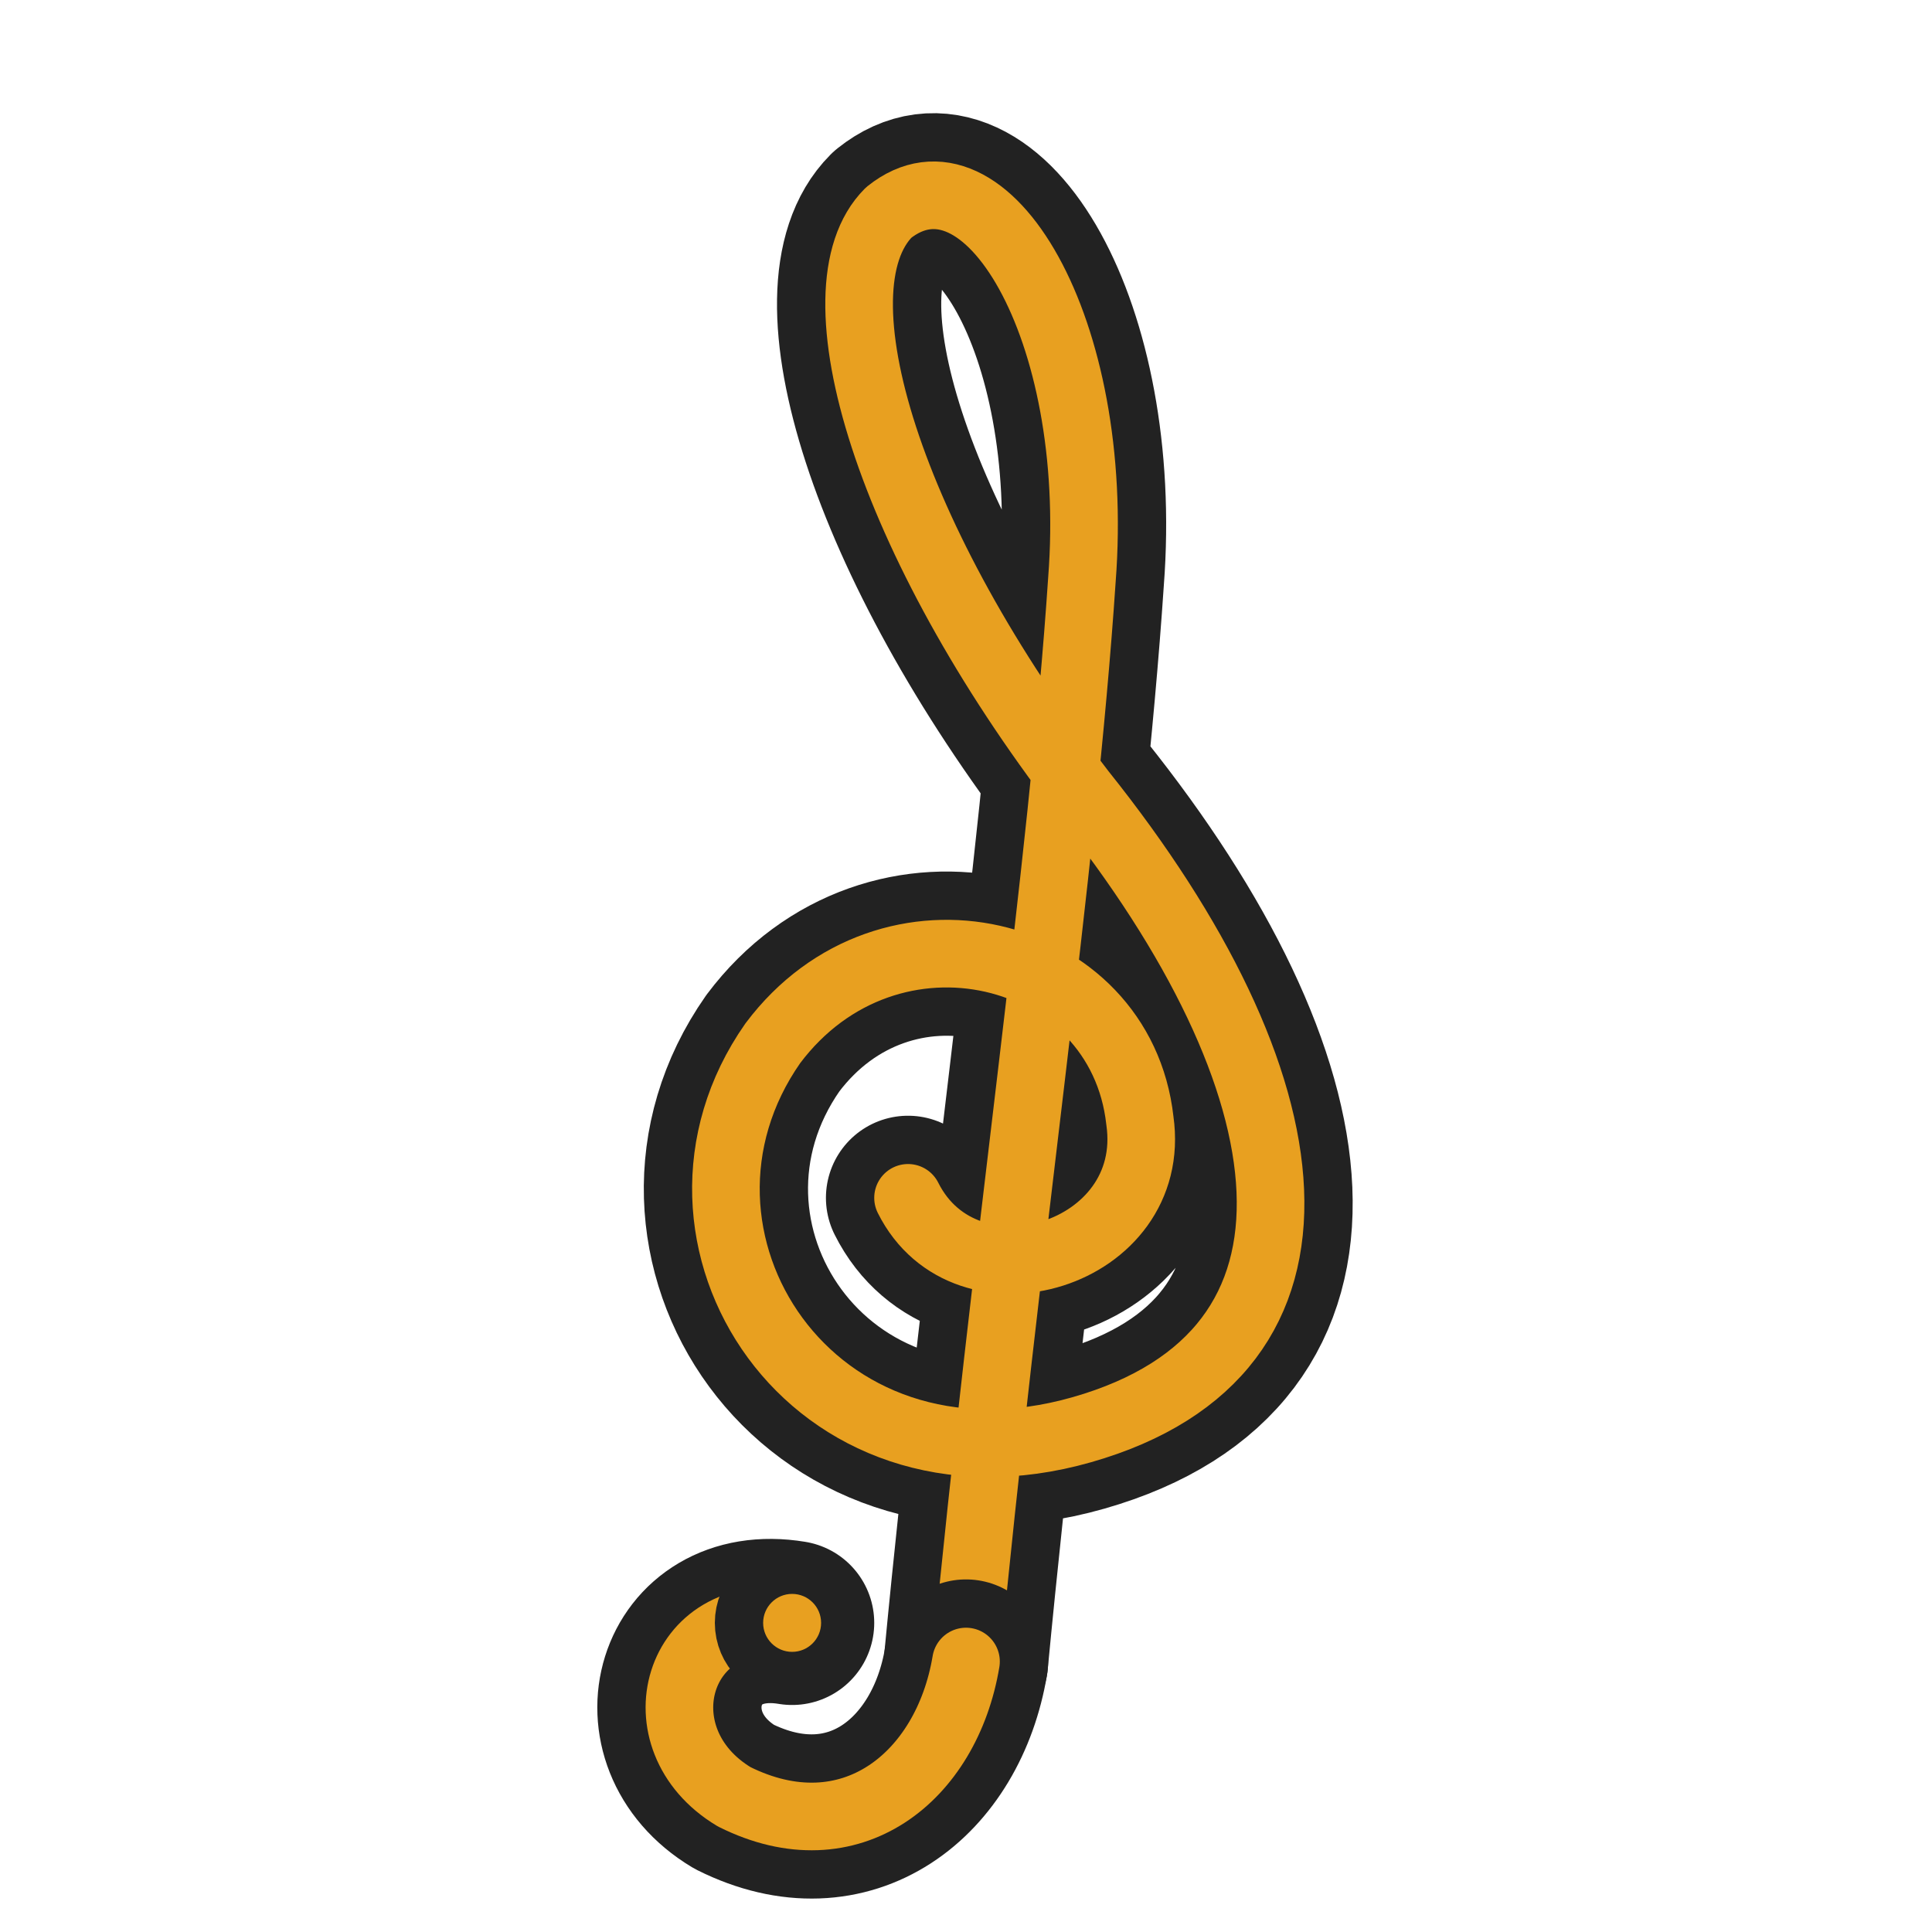
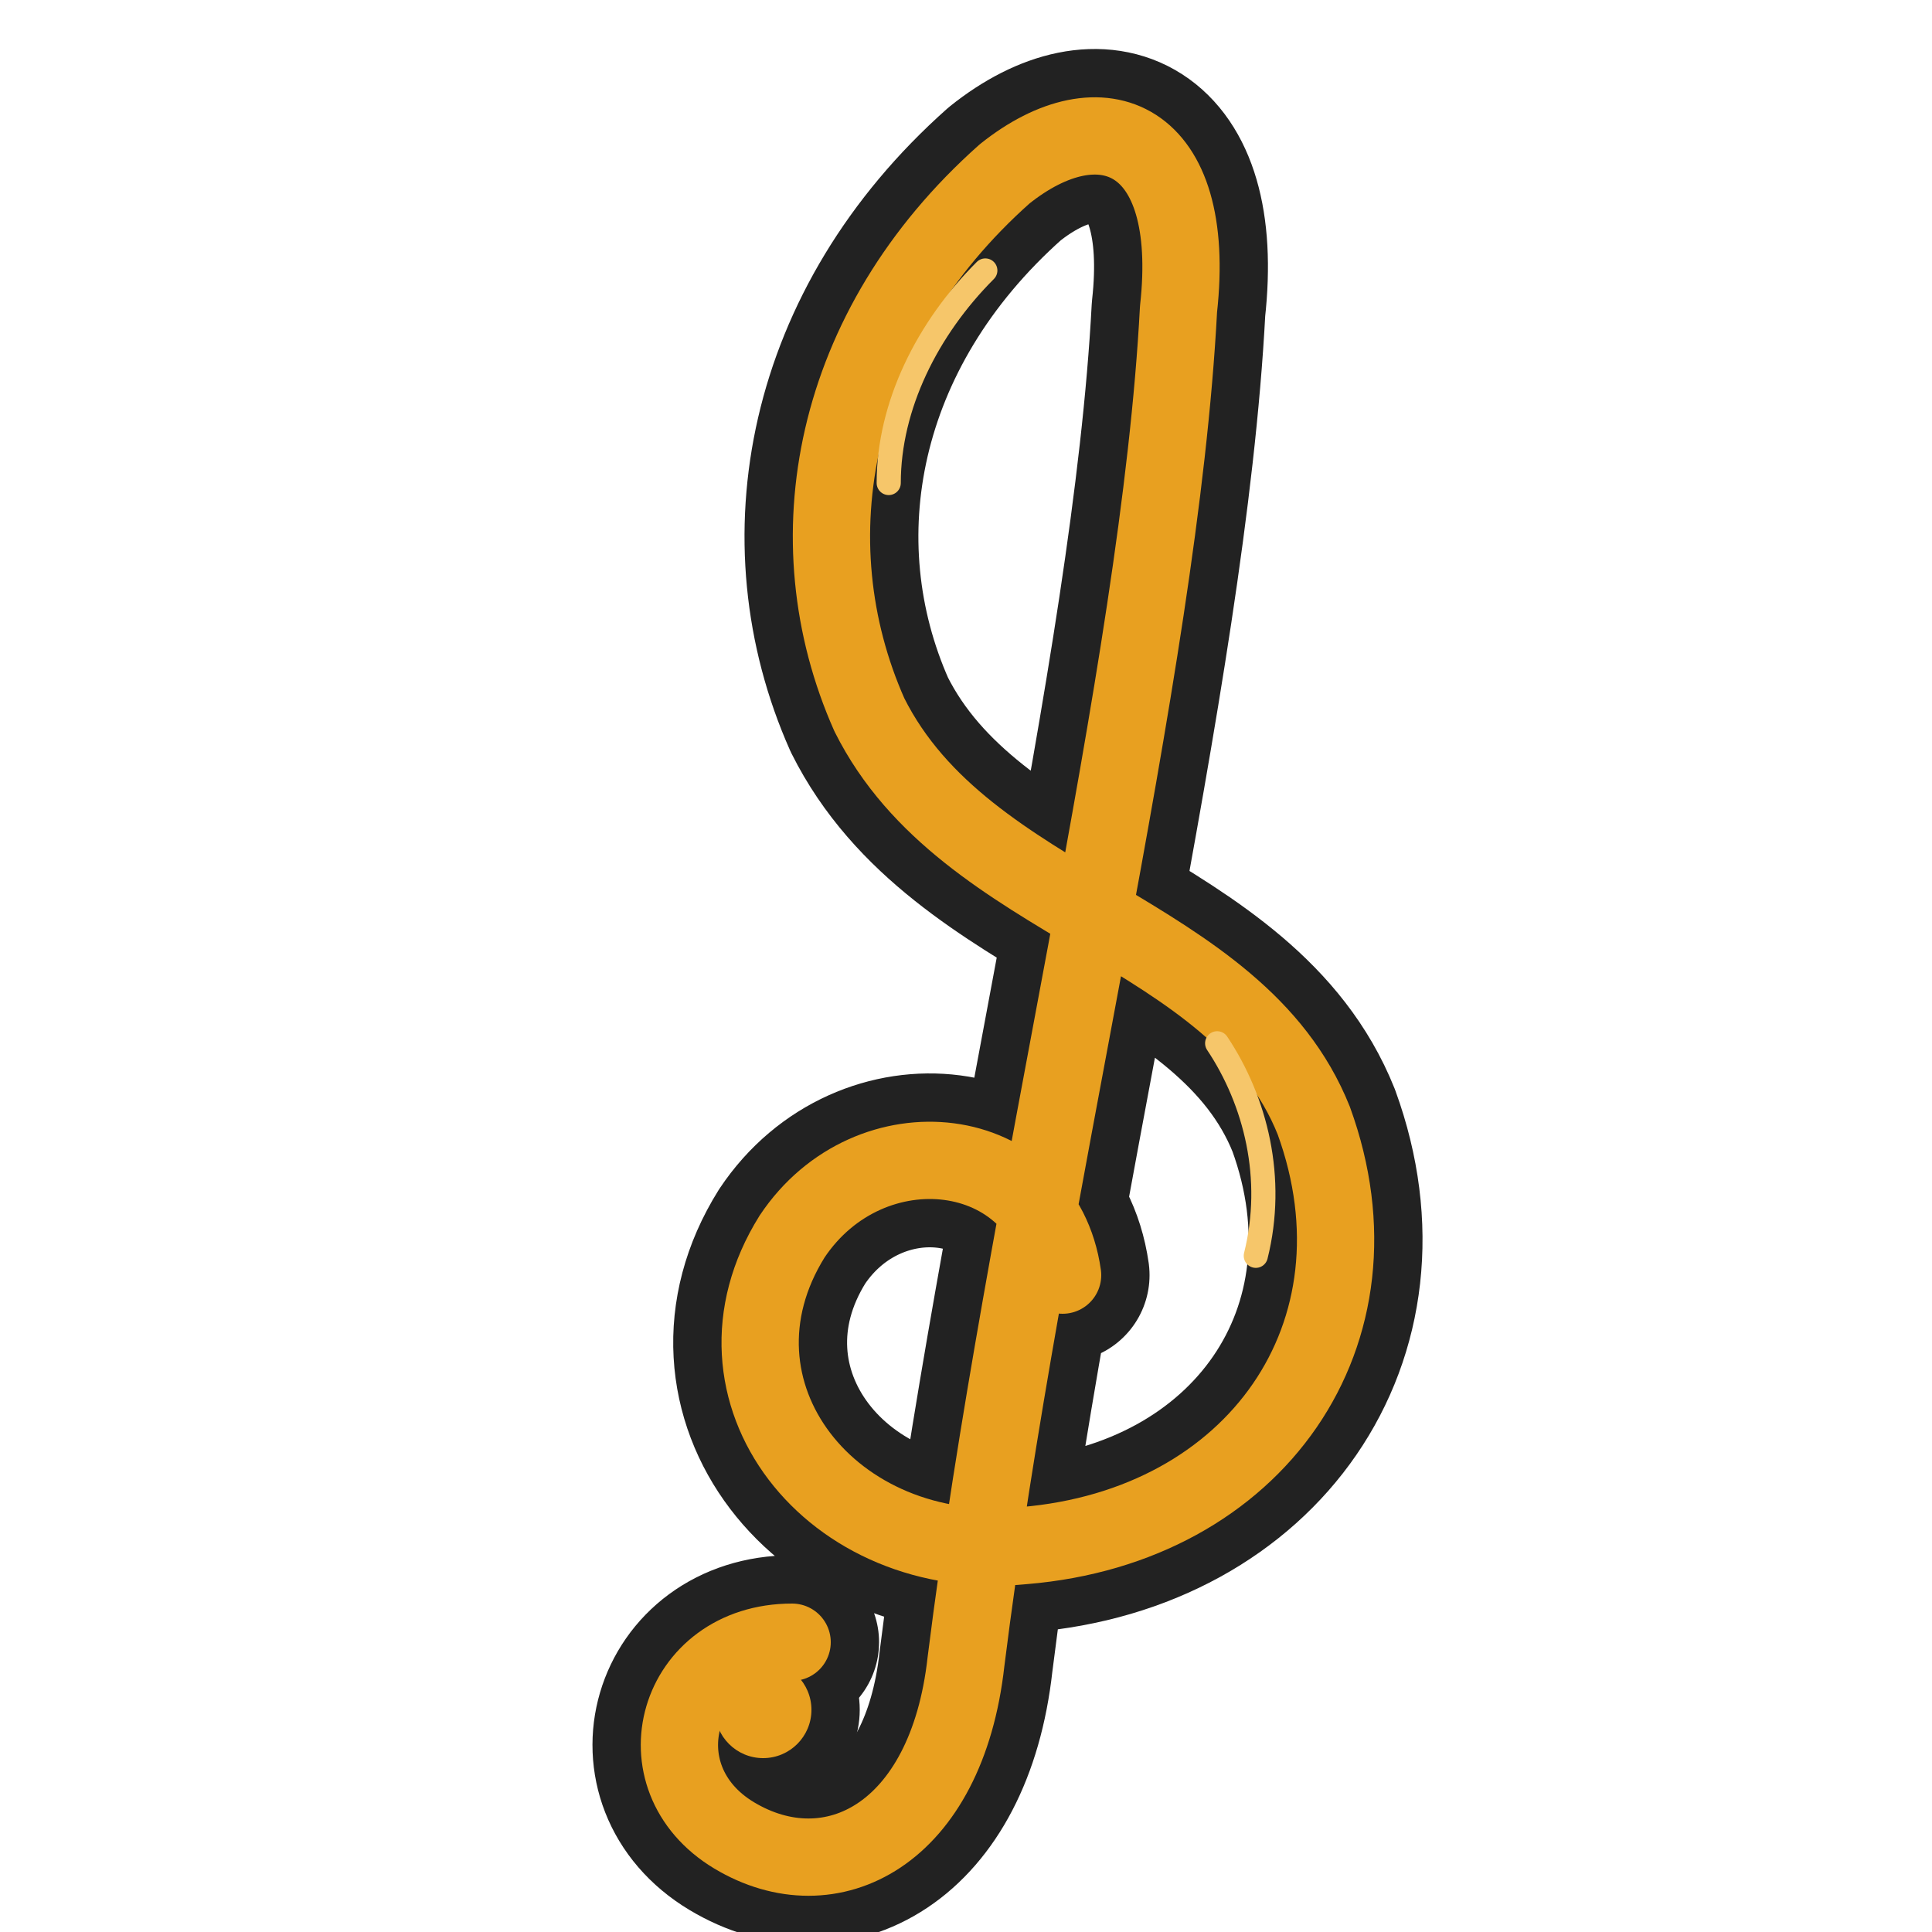
<svg xmlns="http://www.w3.org/2000/svg" viewBox="0 0 200 200" width="400" height="400">
  <g stroke="#222" stroke-width="5" stroke-linejoin="round" stroke-linecap="round" fill="none">
-     <path d="M100,172 C104,130 110,90 112,60 C114,34 102,14 92,22 C84,30 92,56 112,82 C136,112 140,140 112,148 C84,156 66,128 80,108 C92,92 116,98 118,116 C120,130 100,136 94,124" fill="none" stroke="#222" stroke-width="17" />
-     <path d="M100,172 C104,130 110,90 112,60 C114,34 102,14 92,22 C84,30 92,56 112,82 C136,112 140,140 112,148 C84,156 66,128 80,108 C92,92 116,98 118,116 C120,130 100,136 94,124" fill="none" stroke="#e8a020" stroke-width="7" />
-     <path d="M100,172 C98,184 88,192 76,186 C66,180 70,166 82,168" fill="none" stroke="#222" stroke-width="17" />
-     <path d="M100,172 C98,184 88,192 76,186 C66,180 70,166 82,168" fill="none" stroke="#e8a020" stroke-width="7" />
-     <circle cx="82" cy="168" r="3" fill="#e8a020" stroke="#222" stroke-width="10" />
-     <circle cx="82" cy="168" r="3" fill="#e8a020" stroke="none" />
+     <path d="M110,132 C108,118 90,116 82,128 C72,144 86,162 106,160 C130,158 144,138 136,116 C128,96 100,94 90,74 C82,56 86,34 104,18 C114,10 124,14 122,32 C120,70 106,124 100,172 C98,190 86,196 76,190 C66,184 70,170 82,170" stroke-width="18" />
+     <circle cx="79" cy="177" r="10" fill="#222" stroke="none" />
+     <path d="M110,132 C108,118 90,116 82,128 C72,144 86,162 106,160 C130,158 144,138 136,116 C128,96 100,94 90,74 C82,56 86,34 104,18 C114,10 124,14 122,32 C120,70 106,124 100,172 C98,190 86,196 76,190 C66,184 70,170 82,170" stroke="#e8a020" stroke-width="8" />
+     <circle cx="79" cy="177" r="5" fill="#e8a020" stroke="none" />
+     <path d="M126,108 C130,114 132,122 130,130 M92,50 C92,42 96,34 102,28" stroke="#f6c66a" stroke-width="2.5" />
  </g>
</svg>
